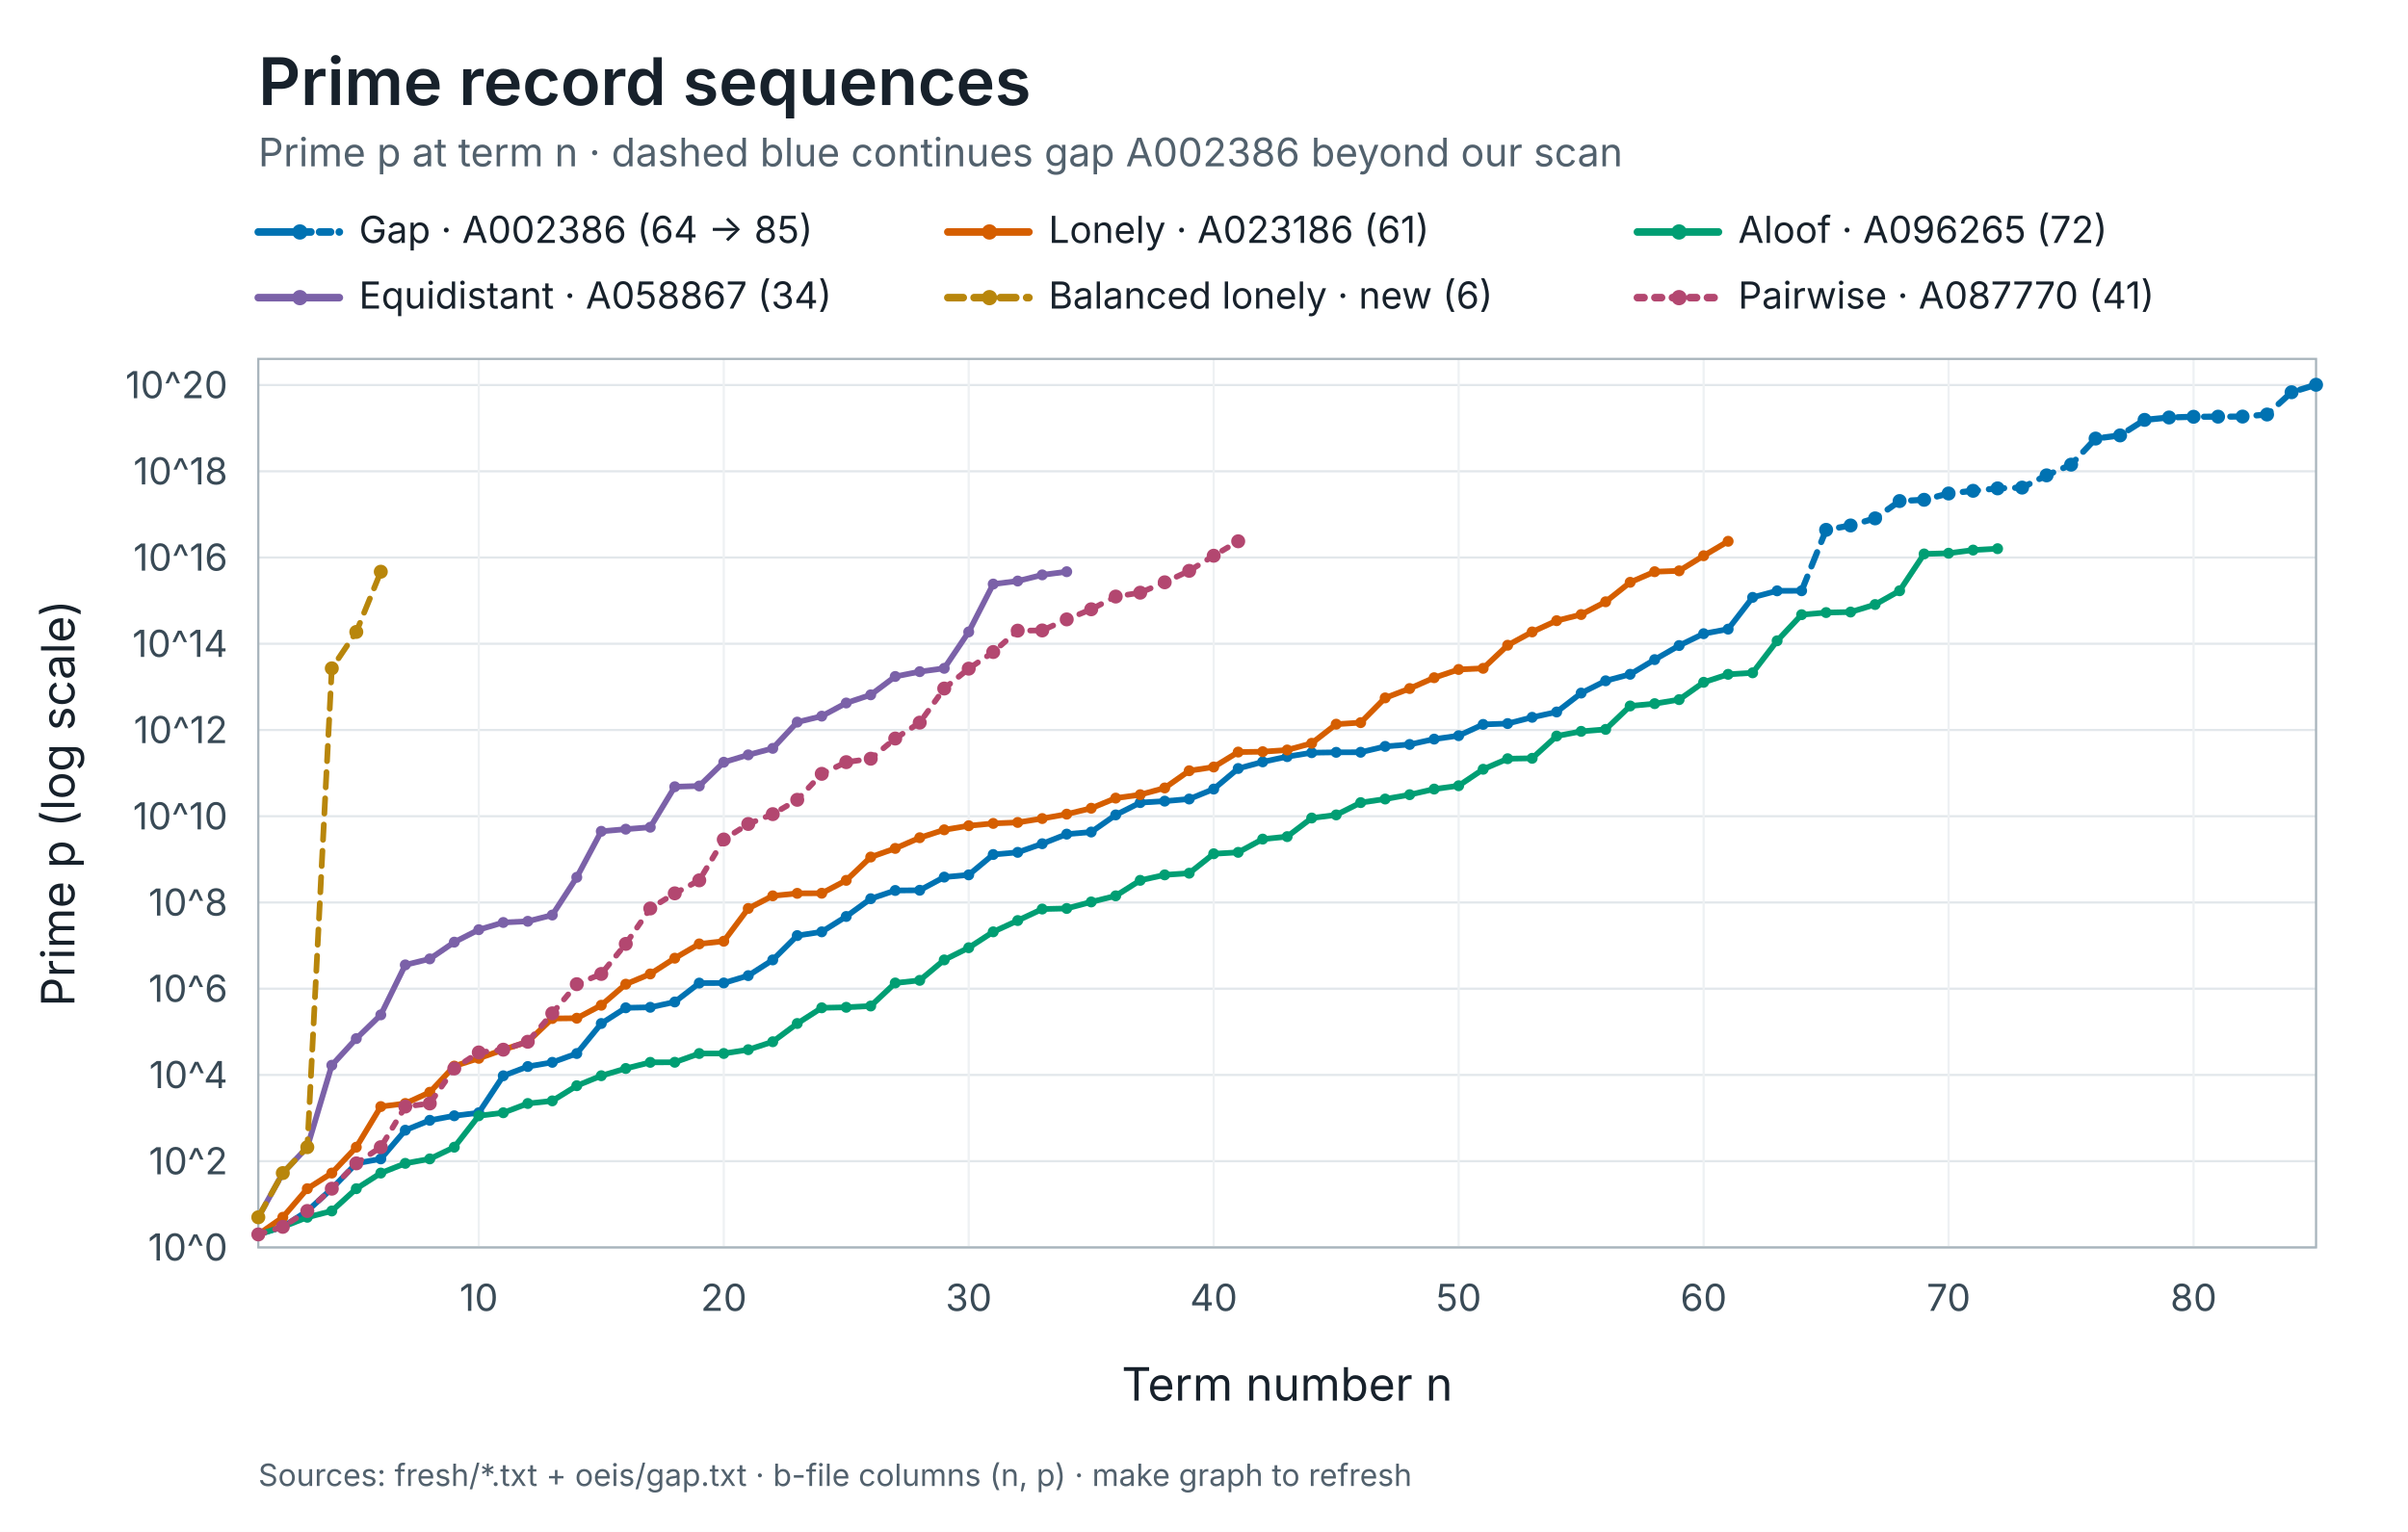
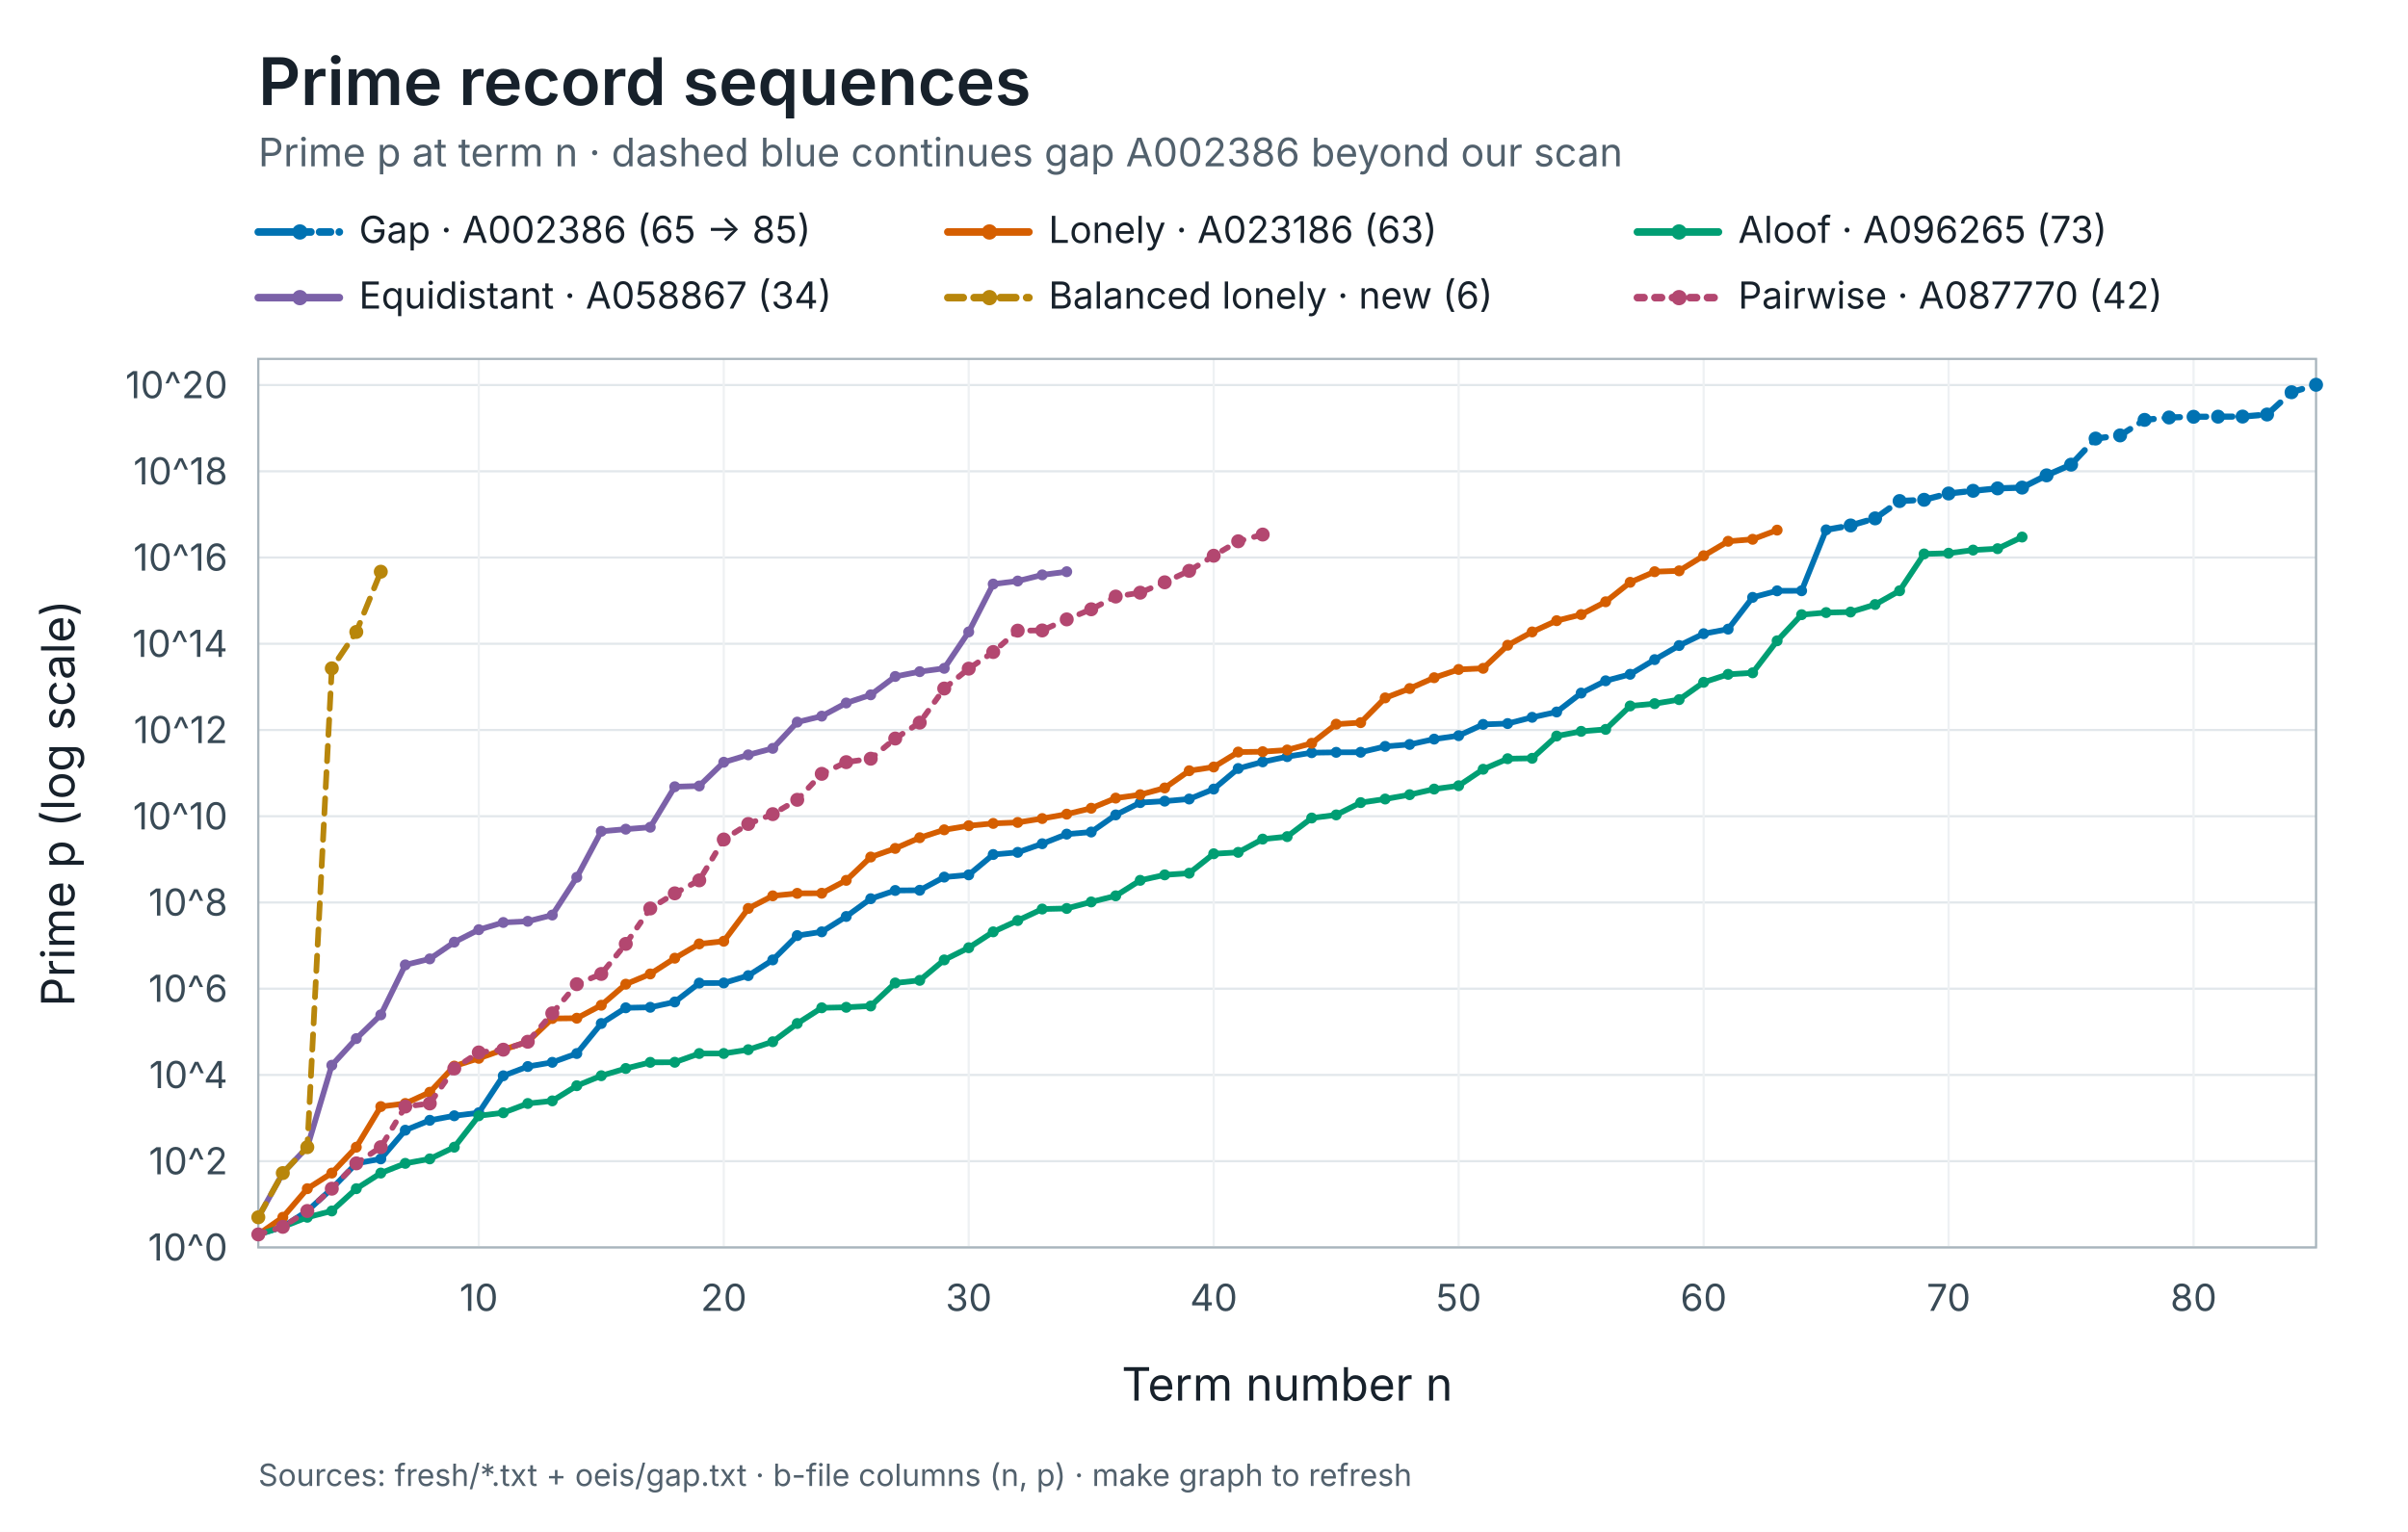
<svg xmlns="http://www.w3.org/2000/svg" width="1100" height="700" viewBox="0 0 1100 700" role="img" aria-labelledby="chart-title chart-desc" font-family="system-ui, -apple-system, sans-serif">
  <rect width="1100" height="700" fill="#FFFFFF" />
  <text x="118" y="48" fill="#17212B" font-size="30" font-weight="600">Prime record sequences</text>
  <text x="118" y="76" fill="#52616D" font-size="18">Prime p at term n · dashed blue continues gap A002386 beyond our scan</text>
  <line x1="118" x2="137" y1="106" y2="106" stroke="#0072B2" stroke-width="3.5" stroke-linecap="round" />
  <line x1="137" x2="155" y1="106" y2="106" stroke="#0072B2" stroke-width="3.5" stroke-dasharray="5 4" stroke-linecap="round" />
  <circle cx="137" cy="106" r="3.5" fill="#0072B2" />
-   <text x="164" y="111" fill="#17212B" font-size="17">Gap · A002386 (64 → 85)</text>
+   <text x="164" y="111" fill="#17212B" font-size="17">Gap · A002386 (65 → 85)</text>
  <line x1="433" x2="470" y1="106" y2="106" stroke="#D55E00" stroke-width="3.5" stroke-linecap="round" />
  <circle cx="452" cy="106" r="3.5" fill="#D55E00" />
-   <text x="479" y="111" fill="#17212B" font-size="17">Lonely · A023186 (61)</text>
+   <text x="479" y="111" fill="#17212B" font-size="17">Lonely · A023186 (63)</text>
  <line x1="748" x2="785" y1="106" y2="106" stroke="#009E73" stroke-width="3.5" stroke-linecap="round" />
  <circle cx="767" cy="106" r="3.5" fill="#009E73" />
-   <text x="794" y="111" fill="#17212B" font-size="17">Aloof · A096265 (72)</text>
+   <text x="794" y="111" fill="#17212B" font-size="17">Aloof · A096265 (73)</text>
  <line x1="118" x2="155" y1="136" y2="136" stroke="#7B61A8" stroke-width="3.5" stroke-linecap="round" />
  <circle cx="137" cy="136" r="3.5" fill="#7B61A8" />
  <text x="164" y="141" fill="#17212B" font-size="17">Equidistant · A058867 (34)</text>
  <line x1="433" x2="470" y1="136" y2="136" stroke="#B8860B" stroke-width="3.5" stroke-linecap="round" stroke-dasharray="7 5" />
  <circle cx="452" cy="136" r="3.5" fill="#B8860B" />
  <text x="479" y="141" fill="#17212B" font-size="17">Balanced lonely · new (6)</text>
  <line x1="748" x2="785" y1="136" y2="136" stroke="#B34770" stroke-width="3.5" stroke-linecap="round" stroke-dasharray="3 5" />
  <circle cx="767" cy="136" r="3.5" fill="#B34770" />
-   <text x="794" y="141" fill="#17212B" font-size="17">Pairwise · A087770 (41)</text>
+   <text x="794" y="141" fill="#17212B" font-size="17">Pairwise · A087770 (42)</text>
  <line x1="118" x2="1058" y1="570.00" y2="570.00" stroke="#E2E7EB" stroke-width="1" />
  <text x="104" y="576.0" text-anchor="end" fill="#394A56" font-size="17">10^0</text>
  <line x1="118" x2="1058" y1="530.59" y2="530.59" stroke="#E2E7EB" stroke-width="1" />
  <text x="104" y="536.594" text-anchor="end" fill="#394A56" font-size="17">10^2</text>
  <line x1="118" x2="1058" y1="491.19" y2="491.19" stroke="#E2E7EB" stroke-width="1" />
  <text x="104" y="497.188" text-anchor="end" fill="#394A56" font-size="17">10^4</text>
  <line x1="118" x2="1058" y1="451.78" y2="451.78" stroke="#E2E7EB" stroke-width="1" />
  <text x="104" y="457.783" text-anchor="end" fill="#394A56" font-size="17">10^6</text>
  <line x1="118" x2="1058" y1="412.38" y2="412.38" stroke="#E2E7EB" stroke-width="1" />
  <text x="104" y="418.377" text-anchor="end" fill="#394A56" font-size="17">10^8</text>
  <line x1="118" x2="1058" y1="372.97" y2="372.97" stroke="#E2E7EB" stroke-width="1" />
  <text x="104" y="378.971" text-anchor="end" fill="#394A56" font-size="17">10^10</text>
  <line x1="118" x2="1058" y1="333.57" y2="333.57" stroke="#E2E7EB" stroke-width="1" />
  <text x="104" y="339.565" text-anchor="end" fill="#394A56" font-size="17">10^12</text>
  <line x1="118" x2="1058" y1="294.16" y2="294.16" stroke="#E2E7EB" stroke-width="1" />
  <text x="104" y="300.159" text-anchor="end" fill="#394A56" font-size="17">10^14</text>
  <line x1="118" x2="1058" y1="254.75" y2="254.75" stroke="#E2E7EB" stroke-width="1" />
  <text x="104" y="260.753" text-anchor="end" fill="#394A56" font-size="17">10^16</text>
  <line x1="118" x2="1058" y1="215.35" y2="215.35" stroke="#E2E7EB" stroke-width="1" />
  <text x="104" y="221.348" text-anchor="end" fill="#394A56" font-size="17">10^18</text>
  <line x1="118" x2="1058" y1="175.94" y2="175.94" stroke="#E2E7EB" stroke-width="1" />
  <text x="104" y="181.942" text-anchor="end" fill="#394A56" font-size="17">10^20</text>
  <line x1="218.71" x2="218.71" y1="164" y2="570" stroke="#EEF1F3" stroke-width="1" />
  <text x="218.714" y="599" text-anchor="middle" fill="#394A56" font-size="17">10</text>
  <line x1="330.62" x2="330.62" y1="164" y2="570" stroke="#EEF1F3" stroke-width="1" />
  <text x="330.619" y="599" text-anchor="middle" fill="#394A56" font-size="17">20</text>
  <line x1="442.52" x2="442.52" y1="164" y2="570" stroke="#EEF1F3" stroke-width="1" />
  <text x="442.524" y="599" text-anchor="middle" fill="#394A56" font-size="17">30</text>
  <line x1="554.43" x2="554.43" y1="164" y2="570" stroke="#EEF1F3" stroke-width="1" />
  <text x="554.429" y="599" text-anchor="middle" fill="#394A56" font-size="17">40</text>
  <line x1="666.33" x2="666.33" y1="164" y2="570" stroke="#EEF1F3" stroke-width="1" />
  <text x="666.333" y="599" text-anchor="middle" fill="#394A56" font-size="17">50</text>
  <line x1="778.24" x2="778.24" y1="164" y2="570" stroke="#EEF1F3" stroke-width="1" />
  <text x="778.238" y="599" text-anchor="middle" fill="#394A56" font-size="17">60</text>
  <line x1="890.14" x2="890.14" y1="164" y2="570" stroke="#EEF1F3" stroke-width="1" />
  <text x="890.143" y="599" text-anchor="middle" fill="#394A56" font-size="17">70</text>
  <line x1="1002.05" x2="1002.05" y1="164" y2="570" stroke="#EEF1F3" stroke-width="1" />
  <text x="1002.048" y="599" text-anchor="middle" fill="#394A56" font-size="17">80</text>
  <rect x="118" y="164" width="940" height="406" fill="none" stroke="#A8B4BC" stroke-width="1" />
-   <path d="M118.00,564.07 L129.19,560.60 L140.38,553.35 L151.57,543.17 L162.76,531.59 L173.95,529.55 L185.14,516.44 L196.33,511.92 L207.52,509.85 L218.71,508.47 L229.90,491.58 L241.10,487.34 L252.29,485.43 L263.48,481.40 L274.67,467.68 L285.86,460.51 L297.05,460.28 L308.24,457.85 L319.43,449.22 L330.62,449.17 L341.81,445.81 L353.00,438.63 L364.19,427.51 L375.38,425.80 L386.57,418.78 L397.76,410.66 L408.95,406.90 L420.14,406.80 L431.33,400.79 L442.52,399.77 L453.71,390.47 L464.90,389.48 L476.10,385.54 L487.29,381.15 L498.48,380.19 L509.67,372.37 L520.86,366.75 L532.05,366.08 L543.24,365.11 L554.43,360.56 L565.62,351.16 L576.81,348.13 L588.00,345.74 L599.19,343.94 L610.38,343.77 L621.57,343.74 L632.76,341.06 L643.95,340.18 L655.14,337.73 L666.33,336.16 L677.52,331.02 L688.71,330.63 L699.90,327.77 L711.10,325.34 L722.29,316.70 L733.48,311.09 L744.67,308.11 L755.86,301.41 L767.05,294.98 L778.24,289.56 L789.43,287.48 L800.62,272.97 L811.81,269.98 L823.00,269.95" fill="none" stroke="#0072B2" stroke-width="2.6" stroke-linejoin="round" stroke-linecap="round" aria-label="Gap" />
+   <path d="M118.00,564.07 L129.19,560.60 L140.38,553.35 L151.57,543.17 L162.76,531.59 L173.95,529.55 L185.14,516.44 L196.33,511.92 L207.52,509.85 L218.71,508.47 L229.90,491.58 L241.10,487.34 L252.29,485.43 L263.48,481.40 L274.67,467.68 L285.86,460.51 L297.05,460.28 L308.24,457.85 L319.43,449.22 L330.62,449.17 L341.81,445.81 L353.00,438.63 L364.19,427.51 L375.38,425.80 L386.57,418.78 L397.76,410.66 L408.95,406.90 L420.14,406.80 L431.33,400.79 L442.52,399.77 L453.71,390.47 L464.90,389.48 L476.10,385.54 L487.29,381.15 L498.48,380.19 L509.67,372.37 L520.86,366.75 L532.05,366.08 L543.24,365.11 L554.43,360.56 L565.62,351.16 L576.81,348.13 L588.00,345.74 L599.19,343.94 L610.38,343.77 L621.57,343.74 L632.76,341.06 L643.95,340.18 L655.14,337.73 L666.33,336.16 L677.52,331.02 L688.71,330.63 L699.90,327.77 L711.10,325.34 L722.29,316.70 L733.48,311.09 L744.67,308.11 L755.86,301.41 L767.05,294.98 L778.24,289.56 L789.43,287.48 L800.62,272.97 L811.81,269.98 L823.00,269.95 L834.19,242.11" fill="none" stroke="#0072B2" stroke-width="2.6" stroke-linejoin="round" stroke-linecap="round" aria-label="Gap" />
  <circle cx="118.00" cy="564.07" r="2.5" fill="#0072B2" />
  <circle cx="129.19" cy="560.60" r="2.5" fill="#0072B2" />
  <circle cx="140.38" cy="553.35" r="2.5" fill="#0072B2" />
  <circle cx="151.57" cy="543.17" r="2.5" fill="#0072B2" />
  <circle cx="162.76" cy="531.59" r="2.5" fill="#0072B2" />
  <circle cx="173.95" cy="529.55" r="2.5" fill="#0072B2" />
  <circle cx="185.14" cy="516.44" r="2.5" fill="#0072B2" />
  <circle cx="196.33" cy="511.92" r="2.5" fill="#0072B2" />
  <circle cx="207.52" cy="509.85" r="2.5" fill="#0072B2" />
  <circle cx="218.71" cy="508.47" r="2.5" fill="#0072B2" />
  <circle cx="229.90" cy="491.58" r="2.5" fill="#0072B2" />
  <circle cx="241.10" cy="487.34" r="2.5" fill="#0072B2" />
  <circle cx="252.29" cy="485.43" r="2.5" fill="#0072B2" />
  <circle cx="263.48" cy="481.40" r="2.5" fill="#0072B2" />
  <circle cx="274.67" cy="467.68" r="2.5" fill="#0072B2" />
  <circle cx="285.86" cy="460.51" r="2.5" fill="#0072B2" />
  <circle cx="297.05" cy="460.28" r="2.5" fill="#0072B2" />
  <circle cx="308.24" cy="457.85" r="2.5" fill="#0072B2" />
  <circle cx="319.43" cy="449.22" r="2.5" fill="#0072B2" />
  <circle cx="330.62" cy="449.17" r="2.5" fill="#0072B2" />
  <circle cx="341.81" cy="445.81" r="2.5" fill="#0072B2" />
  <circle cx="353.00" cy="438.63" r="2.5" fill="#0072B2" />
  <circle cx="364.19" cy="427.51" r="2.5" fill="#0072B2" />
  <circle cx="375.38" cy="425.80" r="2.5" fill="#0072B2" />
  <circle cx="386.57" cy="418.78" r="2.5" fill="#0072B2" />
  <circle cx="397.76" cy="410.66" r="2.5" fill="#0072B2" />
  <circle cx="408.95" cy="406.90" r="2.5" fill="#0072B2" />
  <circle cx="420.14" cy="406.80" r="2.5" fill="#0072B2" />
  <circle cx="431.33" cy="400.79" r="2.5" fill="#0072B2" />
  <circle cx="442.52" cy="399.77" r="2.5" fill="#0072B2" />
  <circle cx="453.71" cy="390.47" r="2.5" fill="#0072B2" />
  <circle cx="464.90" cy="389.48" r="2.5" fill="#0072B2" />
  <circle cx="476.10" cy="385.54" r="2.5" fill="#0072B2" />
  <circle cx="487.29" cy="381.15" r="2.5" fill="#0072B2" />
  <circle cx="498.48" cy="380.19" r="2.5" fill="#0072B2" />
  <circle cx="509.67" cy="372.37" r="2.5" fill="#0072B2" />
  <circle cx="520.86" cy="366.75" r="2.5" fill="#0072B2" />
  <circle cx="532.05" cy="366.08" r="2.5" fill="#0072B2" />
  <circle cx="543.24" cy="365.11" r="2.5" fill="#0072B2" />
  <circle cx="554.43" cy="360.56" r="2.5" fill="#0072B2" />
  <circle cx="565.62" cy="351.16" r="2.5" fill="#0072B2" />
  <circle cx="576.81" cy="348.13" r="2.5" fill="#0072B2" />
  <circle cx="588.00" cy="345.74" r="2.5" fill="#0072B2" />
  <circle cx="599.19" cy="343.94" r="2.5" fill="#0072B2" />
  <circle cx="610.38" cy="343.77" r="2.5" fill="#0072B2" />
  <circle cx="621.57" cy="343.74" r="2.5" fill="#0072B2" />
  <circle cx="632.76" cy="341.06" r="2.5" fill="#0072B2" />
  <circle cx="643.95" cy="340.18" r="2.5" fill="#0072B2" />
  <circle cx="655.14" cy="337.73" r="2.5" fill="#0072B2" />
  <circle cx="666.33" cy="336.16" r="2.5" fill="#0072B2" />
  <circle cx="677.52" cy="331.02" r="2.5" fill="#0072B2" />
  <circle cx="688.71" cy="330.63" r="2.5" fill="#0072B2" />
  <circle cx="699.90" cy="327.77" r="2.5" fill="#0072B2" />
  <circle cx="711.10" cy="325.34" r="2.5" fill="#0072B2" />
  <circle cx="722.29" cy="316.70" r="2.5" fill="#0072B2" />
  <circle cx="733.48" cy="311.09" r="2.5" fill="#0072B2" />
  <circle cx="744.67" cy="308.11" r="2.5" fill="#0072B2" />
  <circle cx="755.86" cy="301.41" r="2.5" fill="#0072B2" />
  <circle cx="767.05" cy="294.98" r="2.5" fill="#0072B2" />
  <circle cx="778.24" cy="289.56" r="2.5" fill="#0072B2" />
  <circle cx="789.43" cy="287.48" r="2.5" fill="#0072B2" />
  <circle cx="800.62" cy="272.97" r="2.5" fill="#0072B2" />
  <circle cx="811.81" cy="269.98" r="2.5" fill="#0072B2" />
  <circle cx="823.00" cy="269.95" r="2.5" fill="#0072B2" />
-   <path d="M118.00,564.07 L129.19,556.23 L140.38,543.17 L151.57,536.03 L162.76,524.20 L173.95,505.64 L185.14,504.23 L196.33,499.10 L207.52,487.15 L218.71,483.60 L229.90,479.65 L241.10,476.02 L252.29,465.40 L263.48,465.27 L274.67,459.34 L285.86,449.72 L297.05,445.04 L308.24,437.84 L319.43,431.31 L330.62,430.09 L341.81,415.12 L353.00,409.35 L364.19,408.21 L375.38,408.16 L386.57,402.27 L397.76,391.62 L408.95,387.68 L420.14,382.79 L431.33,379.18 L442.52,377.31 L453.71,376.26 L464.90,375.81 L476.10,374.03 L487.29,372.02 L498.48,369.32 L509.67,364.69 L520.86,363.13 L532.05,360.05 L543.24,352.19 L554.43,350.48 L565.62,343.65 L576.81,343.49 L588.00,342.70 L599.19,339.64 L610.38,330.92 L621.57,330.20 L632.76,318.90 L643.95,314.62 L655.14,309.68 L666.33,305.91 L677.52,305.39 L688.71,294.84 L699.90,288.76 L711.10,283.62 L722.29,280.81 L733.48,274.98 L744.67,266.08 L755.86,261.24 L767.05,260.84 L778.24,253.94 L789.43,247.34" fill="none" stroke="#D55E00" stroke-width="2.6" stroke-linejoin="round" stroke-linecap="round" aria-label="Lonely" />
+   <circle cx="834.19" cy="242.11" r="2.5" fill="#0072B2" />
+   <path d="M118.00,564.07 L129.19,556.23 L140.38,543.17 L151.57,536.03 L162.76,524.20 L173.95,505.64 L185.14,504.23 L196.33,499.10 L207.52,487.15 L218.71,483.60 L229.90,479.65 L241.10,476.02 L252.29,465.40 L263.48,465.27 L274.67,459.34 L285.86,449.72 L297.05,445.04 L308.24,437.84 L319.43,431.31 L330.62,430.09 L341.81,415.12 L353.00,409.35 L364.19,408.21 L375.38,408.16 L386.57,402.27 L397.76,391.62 L408.95,387.68 L420.14,382.79 L431.33,379.18 L442.52,377.31 L453.71,376.26 L464.90,375.81 L476.10,374.03 L487.29,372.02 L498.48,369.32 L509.67,364.69 L520.86,363.13 L532.05,360.05 L543.24,352.19 L554.43,350.48 L565.62,343.65 L576.81,343.49 L588.00,342.70 L599.19,339.64 L610.38,330.92 L621.57,330.20 L632.76,318.90 L643.95,314.62 L655.14,309.68 L666.33,305.91 L677.52,305.39 L688.71,294.84 L699.90,288.76 L711.10,283.62 L722.29,280.81 L733.48,274.98 L744.67,266.08 L755.86,261.24 L767.05,260.84 L778.24,253.94 L789.43,247.34 L800.62,246.43 L811.81,242.23" fill="none" stroke="#D55E00" stroke-width="2.6" stroke-linejoin="round" stroke-linecap="round" aria-label="Lonely" />
  <circle cx="118.00" cy="564.07" r="2.5" fill="#D55E00" />
  <circle cx="129.19" cy="556.23" r="2.5" fill="#D55E00" />
  <circle cx="140.38" cy="543.17" r="2.5" fill="#D55E00" />
  <circle cx="151.57" cy="536.03" r="2.5" fill="#D55E00" />
  <circle cx="162.76" cy="524.20" r="2.5" fill="#D55E00" />
  <circle cx="173.95" cy="505.64" r="2.5" fill="#D55E00" />
  <circle cx="185.14" cy="504.23" r="2.5" fill="#D55E00" />
  <circle cx="196.33" cy="499.10" r="2.5" fill="#D55E00" />
  <circle cx="207.52" cy="487.15" r="2.5" fill="#D55E00" />
  <circle cx="218.71" cy="483.60" r="2.5" fill="#D55E00" />
  <circle cx="229.90" cy="479.65" r="2.5" fill="#D55E00" />
  <circle cx="241.10" cy="476.02" r="2.5" fill="#D55E00" />
  <circle cx="252.29" cy="465.40" r="2.5" fill="#D55E00" />
  <circle cx="263.48" cy="465.27" r="2.5" fill="#D55E00" />
  <circle cx="274.67" cy="459.34" r="2.5" fill="#D55E00" />
  <circle cx="285.86" cy="449.72" r="2.5" fill="#D55E00" />
  <circle cx="297.05" cy="445.04" r="2.5" fill="#D55E00" />
  <circle cx="308.24" cy="437.84" r="2.5" fill="#D55E00" />
  <circle cx="319.43" cy="431.31" r="2.5" fill="#D55E00" />
  <circle cx="330.62" cy="430.09" r="2.5" fill="#D55E00" />
  <circle cx="341.81" cy="415.12" r="2.5" fill="#D55E00" />
  <circle cx="353.00" cy="409.35" r="2.5" fill="#D55E00" />
  <circle cx="364.19" cy="408.21" r="2.5" fill="#D55E00" />
  <circle cx="375.38" cy="408.16" r="2.5" fill="#D55E00" />
  <circle cx="386.57" cy="402.27" r="2.5" fill="#D55E00" />
  <circle cx="397.76" cy="391.62" r="2.5" fill="#D55E00" />
  <circle cx="408.95" cy="387.68" r="2.5" fill="#D55E00" />
  <circle cx="420.14" cy="382.79" r="2.5" fill="#D55E00" />
  <circle cx="431.33" cy="379.18" r="2.5" fill="#D55E00" />
  <circle cx="442.52" cy="377.31" r="2.5" fill="#D55E00" />
  <circle cx="453.71" cy="376.26" r="2.5" fill="#D55E00" />
  <circle cx="464.90" cy="375.81" r="2.5" fill="#D55E00" />
  <circle cx="476.10" cy="374.03" r="2.5" fill="#D55E00" />
  <circle cx="487.29" cy="372.02" r="2.5" fill="#D55E00" />
  <circle cx="498.48" cy="369.32" r="2.5" fill="#D55E00" />
  <circle cx="509.67" cy="364.69" r="2.5" fill="#D55E00" />
  <circle cx="520.86" cy="363.13" r="2.5" fill="#D55E00" />
  <circle cx="532.05" cy="360.05" r="2.5" fill="#D55E00" />
  <circle cx="543.24" cy="352.19" r="2.5" fill="#D55E00" />
  <circle cx="554.43" cy="350.48" r="2.5" fill="#D55E00" />
  <circle cx="565.62" cy="343.65" r="2.5" fill="#D55E00" />
  <circle cx="576.81" cy="343.49" r="2.5" fill="#D55E00" />
  <circle cx="588.00" cy="342.70" r="2.5" fill="#D55E00" />
  <circle cx="599.19" cy="339.64" r="2.5" fill="#D55E00" />
  <circle cx="610.38" cy="330.92" r="2.5" fill="#D55E00" />
  <circle cx="621.57" cy="330.20" r="2.5" fill="#D55E00" />
  <circle cx="632.76" cy="318.90" r="2.5" fill="#D55E00" />
  <circle cx="643.95" cy="314.62" r="2.5" fill="#D55E00" />
  <circle cx="655.14" cy="309.68" r="2.5" fill="#D55E00" />
  <circle cx="666.33" cy="305.91" r="2.5" fill="#D55E00" />
  <circle cx="677.52" cy="305.39" r="2.5" fill="#D55E00" />
  <circle cx="688.71" cy="294.84" r="2.5" fill="#D55E00" />
  <circle cx="699.90" cy="288.76" r="2.5" fill="#D55E00" />
  <circle cx="711.10" cy="283.62" r="2.5" fill="#D55E00" />
  <circle cx="722.29" cy="280.81" r="2.5" fill="#D55E00" />
  <circle cx="733.48" cy="274.98" r="2.5" fill="#D55E00" />
  <circle cx="744.67" cy="266.08" r="2.5" fill="#D55E00" />
  <circle cx="755.86" cy="261.24" r="2.5" fill="#D55E00" />
  <circle cx="767.05" cy="260.84" r="2.5" fill="#D55E00" />
  <circle cx="778.24" cy="253.94" r="2.5" fill="#D55E00" />
  <circle cx="789.43" cy="247.34" r="2.5" fill="#D55E00" />
-   <path d="M118.00,564.07 L129.19,560.60 L140.38,556.23 L151.57,553.35 L162.76,543.17 L173.95,536.03 L185.14,531.59 L196.33,529.55 L207.52,524.20 L218.71,509.85 L229.90,508.47 L241.10,504.23 L252.29,503.04 L263.48,496.11 L274.67,491.55 L285.86,488.24 L297.05,485.43 L308.24,485.40 L319.43,481.40 L330.62,481.38 L341.81,479.65 L353.00,476.02 L364.19,467.68 L375.38,460.51 L386.57,460.28 L397.76,459.69 L408.95,449.17 L420.14,447.97 L431.33,438.63 L442.52,433.06 L453.71,425.80 L464.90,420.64 L476.10,415.38 L487.29,415.12 L498.48,412.14 L509.67,409.35 L520.86,402.27 L532.05,399.77 L543.24,399.01 L554.43,390.13 L565.62,389.48 L576.81,383.42 L588.00,382.29 L599.19,373.79 L610.38,372.37 L621.57,366.75 L632.76,365.11 L643.95,363.13 L655.14,360.56 L666.33,359.04 L677.52,351.51 L688.71,346.69 L699.90,346.50 L711.10,336.33 L722.29,334.19 L733.48,333.29 L744.67,322.59 L755.86,321.53 L767.05,319.69 L778.24,311.77 L789.43,308.13 L800.62,307.44 L811.81,292.81 L823.00,280.88 L834.19,279.91 L845.38,279.67 L856.57,276.24 L867.76,269.95 L878.95,253.12 L890.14,252.80 L901.33,251.35 L912.52,250.72" fill="none" stroke="#009E73" stroke-width="2.6" stroke-linejoin="round" stroke-linecap="round" aria-label="Aloof" />
+   <circle cx="800.62" cy="246.43" r="2.5" fill="#D55E00" />
+   <circle cx="811.81" cy="242.23" r="2.5" fill="#D55E00" />
+   <path d="M118.00,564.07 L129.19,560.60 L140.38,556.23 L151.57,553.35 L162.76,543.17 L173.95,536.03 L185.14,531.59 L196.33,529.55 L207.52,524.20 L218.71,509.85 L229.90,508.47 L241.10,504.23 L252.29,503.04 L263.48,496.11 L274.67,491.55 L285.86,488.24 L297.05,485.43 L308.24,485.40 L319.43,481.40 L330.62,481.38 L341.81,479.65 L353.00,476.02 L364.19,467.68 L375.38,460.51 L386.57,460.28 L397.76,459.69 L408.95,449.17 L420.14,447.97 L431.33,438.63 L442.52,433.06 L453.71,425.80 L464.90,420.64 L476.10,415.38 L487.29,415.12 L498.48,412.14 L509.67,409.35 L520.86,402.27 L532.05,399.77 L543.24,399.01 L554.43,390.13 L565.62,389.48 L576.81,383.42 L588.00,382.29 L599.19,373.79 L610.38,372.37 L621.57,366.75 L632.76,365.11 L643.95,363.13 L655.14,360.56 L666.33,359.04 L677.52,351.51 L688.71,346.69 L699.90,346.50 L711.10,336.33 L722.29,334.19 L733.48,333.29 L744.67,322.59 L755.86,321.53 L767.05,319.69 L778.24,311.77 L789.43,308.13 L800.62,307.44 L811.81,292.81 L823.00,280.88 L834.19,279.91 L845.38,279.67 L856.57,276.24 L867.76,269.95 L878.95,253.12 L890.14,252.80 L901.33,251.35 L912.52,250.72 L923.71,245.40" fill="none" stroke="#009E73" stroke-width="2.6" stroke-linejoin="round" stroke-linecap="round" aria-label="Aloof" />
  <circle cx="118.00" cy="564.07" r="2.5" fill="#009E73" />
  <circle cx="129.19" cy="560.60" r="2.5" fill="#009E73" />
  <circle cx="140.38" cy="556.23" r="2.5" fill="#009E73" />
  <circle cx="151.57" cy="553.35" r="2.5" fill="#009E73" />
  <circle cx="162.76" cy="543.17" r="2.5" fill="#009E73" />
  <circle cx="173.95" cy="536.03" r="2.5" fill="#009E73" />
  <circle cx="185.14" cy="531.59" r="2.5" fill="#009E73" />
  <circle cx="196.33" cy="529.55" r="2.5" fill="#009E73" />
  <circle cx="207.52" cy="524.20" r="2.5" fill="#009E73" />
  <circle cx="218.71" cy="509.85" r="2.5" fill="#009E73" />
  <circle cx="229.90" cy="508.47" r="2.5" fill="#009E73" />
  <circle cx="241.10" cy="504.23" r="2.5" fill="#009E73" />
  <circle cx="252.29" cy="503.04" r="2.5" fill="#009E73" />
  <circle cx="263.48" cy="496.11" r="2.5" fill="#009E73" />
  <circle cx="274.67" cy="491.55" r="2.5" fill="#009E73" />
  <circle cx="285.86" cy="488.24" r="2.5" fill="#009E73" />
  <circle cx="297.05" cy="485.43" r="2.5" fill="#009E73" />
  <circle cx="308.24" cy="485.40" r="2.5" fill="#009E73" />
  <circle cx="319.43" cy="481.40" r="2.5" fill="#009E73" />
  <circle cx="330.62" cy="481.38" r="2.5" fill="#009E73" />
  <circle cx="341.81" cy="479.65" r="2.5" fill="#009E73" />
  <circle cx="353.00" cy="476.02" r="2.5" fill="#009E73" />
  <circle cx="364.19" cy="467.68" r="2.5" fill="#009E73" />
  <circle cx="375.38" cy="460.51" r="2.5" fill="#009E73" />
  <circle cx="386.57" cy="460.28" r="2.5" fill="#009E73" />
  <circle cx="397.76" cy="459.69" r="2.5" fill="#009E73" />
  <circle cx="408.95" cy="449.17" r="2.5" fill="#009E73" />
  <circle cx="420.14" cy="447.97" r="2.5" fill="#009E73" />
  <circle cx="431.33" cy="438.63" r="2.5" fill="#009E73" />
  <circle cx="442.52" cy="433.06" r="2.5" fill="#009E73" />
  <circle cx="453.71" cy="425.80" r="2.5" fill="#009E73" />
  <circle cx="464.90" cy="420.64" r="2.5" fill="#009E73" />
  <circle cx="476.10" cy="415.38" r="2.5" fill="#009E73" />
  <circle cx="487.29" cy="415.12" r="2.5" fill="#009E73" />
  <circle cx="498.48" cy="412.14" r="2.5" fill="#009E73" />
  <circle cx="509.67" cy="409.35" r="2.5" fill="#009E73" />
  <circle cx="520.86" cy="402.27" r="2.5" fill="#009E73" />
  <circle cx="532.05" cy="399.77" r="2.5" fill="#009E73" />
  <circle cx="543.24" cy="399.01" r="2.5" fill="#009E73" />
  <circle cx="554.43" cy="390.13" r="2.5" fill="#009E73" />
  <circle cx="565.62" cy="389.48" r="2.5" fill="#009E73" />
  <circle cx="576.81" cy="383.42" r="2.5" fill="#009E73" />
  <circle cx="588.00" cy="382.29" r="2.5" fill="#009E73" />
  <circle cx="599.19" cy="373.79" r="2.5" fill="#009E73" />
  <circle cx="610.38" cy="372.37" r="2.5" fill="#009E73" />
  <circle cx="621.57" cy="366.75" r="2.5" fill="#009E73" />
  <circle cx="632.76" cy="365.11" r="2.5" fill="#009E73" />
  <circle cx="643.95" cy="363.13" r="2.5" fill="#009E73" />
  <circle cx="655.14" cy="360.56" r="2.5" fill="#009E73" />
  <circle cx="666.33" cy="359.04" r="2.5" fill="#009E73" />
  <circle cx="677.52" cy="351.51" r="2.5" fill="#009E73" />
  <circle cx="688.71" cy="346.69" r="2.5" fill="#009E73" />
  <circle cx="699.90" cy="346.50" r="2.5" fill="#009E73" />
  <circle cx="711.10" cy="336.33" r="2.5" fill="#009E73" />
  <circle cx="722.29" cy="334.19" r="2.5" fill="#009E73" />
  <circle cx="733.48" cy="333.29" r="2.5" fill="#009E73" />
  <circle cx="744.67" cy="322.59" r="2.5" fill="#009E73" />
  <circle cx="755.86" cy="321.53" r="2.5" fill="#009E73" />
  <circle cx="767.05" cy="319.69" r="2.5" fill="#009E73" />
  <circle cx="778.24" cy="311.77" r="2.5" fill="#009E73" />
  <circle cx="789.43" cy="308.13" r="2.5" fill="#009E73" />
  <circle cx="800.62" cy="307.44" r="2.5" fill="#009E73" />
  <circle cx="811.81" cy="292.81" r="2.5" fill="#009E73" />
  <circle cx="823.00" cy="280.88" r="2.5" fill="#009E73" />
  <circle cx="834.19" cy="279.91" r="2.5" fill="#009E73" />
  <circle cx="845.38" cy="279.67" r="2.5" fill="#009E73" />
  <circle cx="856.57" cy="276.24" r="2.5" fill="#009E73" />
  <circle cx="867.76" cy="269.95" r="2.5" fill="#009E73" />
  <circle cx="878.95" cy="253.12" r="2.5" fill="#009E73" />
  <circle cx="890.14" cy="252.80" r="2.5" fill="#009E73" />
  <circle cx="901.33" cy="251.35" r="2.5" fill="#009E73" />
  <circle cx="912.52" cy="250.72" r="2.5" fill="#009E73" />
+   <circle cx="923.71" cy="245.40" r="2.5" fill="#009E73" />
  <path d="M118.00,556.23 L129.19,536.03 L140.38,524.20 L151.57,486.76 L162.76,474.58 L173.95,463.74 L185.14,440.90 L196.33,438.16 L207.52,430.51 L218.71,424.82 L229.90,421.52 L241.10,420.98 L252.29,418.13 L263.48,400.88 L274.67,379.86 L285.86,378.89 L297.05,378.00 L308.24,359.50 L319.43,359.15 L330.62,348.30 L341.81,344.93 L353.00,341.96 L364.19,329.97 L375.38,327.24 L386.57,321.23 L397.76,317.50 L408.95,309.11 L420.14,306.91 L431.33,305.39 L442.52,288.76 L453.71,266.88 L464.90,265.50 L476.10,262.69 L487.29,261.24" fill="none" stroke="#7B61A8" stroke-width="2.6" stroke-linejoin="round" stroke-linecap="round" aria-label="Equidistant" />
  <circle cx="118.00" cy="556.23" r="2.5" fill="#7B61A8" />
  <circle cx="129.19" cy="536.03" r="2.5" fill="#7B61A8" />
  <circle cx="140.38" cy="524.20" r="2.5" fill="#7B61A8" />
  <circle cx="151.57" cy="486.76" r="2.5" fill="#7B61A8" />
  <circle cx="162.76" cy="474.58" r="2.5" fill="#7B61A8" />
  <circle cx="173.95" cy="463.74" r="2.5" fill="#7B61A8" />
  <circle cx="185.14" cy="440.90" r="2.5" fill="#7B61A8" />
  <circle cx="196.33" cy="438.16" r="2.5" fill="#7B61A8" />
  <circle cx="207.52" cy="430.51" r="2.5" fill="#7B61A8" />
  <circle cx="218.71" cy="424.82" r="2.5" fill="#7B61A8" />
  <circle cx="229.90" cy="421.52" r="2.5" fill="#7B61A8" />
  <circle cx="241.10" cy="420.98" r="2.5" fill="#7B61A8" />
  <circle cx="252.29" cy="418.13" r="2.5" fill="#7B61A8" />
  <circle cx="263.48" cy="400.88" r="2.5" fill="#7B61A8" />
  <circle cx="274.67" cy="379.86" r="2.5" fill="#7B61A8" />
  <circle cx="285.86" cy="378.89" r="2.5" fill="#7B61A8" />
  <circle cx="297.05" cy="378.00" r="2.5" fill="#7B61A8" />
  <circle cx="308.24" cy="359.50" r="2.5" fill="#7B61A8" />
  <circle cx="319.43" cy="359.15" r="2.5" fill="#7B61A8" />
  <circle cx="330.62" cy="348.30" r="2.5" fill="#7B61A8" />
  <circle cx="341.81" cy="344.93" r="2.5" fill="#7B61A8" />
  <circle cx="353.00" cy="341.96" r="2.5" fill="#7B61A8" />
  <circle cx="364.19" cy="329.97" r="2.5" fill="#7B61A8" />
  <circle cx="375.38" cy="327.24" r="2.5" fill="#7B61A8" />
  <circle cx="386.57" cy="321.23" r="2.5" fill="#7B61A8" />
  <circle cx="397.76" cy="317.50" r="2.5" fill="#7B61A8" />
  <circle cx="408.95" cy="309.11" r="2.5" fill="#7B61A8" />
  <circle cx="420.14" cy="306.91" r="2.5" fill="#7B61A8" />
  <circle cx="431.33" cy="305.39" r="2.5" fill="#7B61A8" />
  <circle cx="442.52" cy="288.76" r="2.5" fill="#7B61A8" />
  <circle cx="453.71" cy="266.88" r="2.5" fill="#7B61A8" />
  <circle cx="464.90" cy="265.50" r="2.5" fill="#7B61A8" />
  <circle cx="476.10" cy="262.69" r="2.5" fill="#7B61A8" />
  <circle cx="487.29" cy="261.24" r="2.5" fill="#7B61A8" />
  <path d="M118.00,556.23 L129.19,536.03 L140.38,524.20 L151.57,305.39 L162.76,288.76 L173.95,261.24" fill="none" stroke="#B8860B" stroke-width="2.6" stroke-linejoin="round" stroke-linecap="round" aria-label="Balanced lonely" stroke-dasharray="7 5" />
  <circle cx="118.00" cy="556.23" r="3.2" fill="#B8860B" />
  <circle cx="129.19" cy="536.03" r="3.2" fill="#B8860B" />
  <circle cx="140.38" cy="524.20" r="3.2" fill="#B8860B" />
  <circle cx="151.57" cy="305.39" r="3.2" fill="#B8860B" />
  <circle cx="162.76" cy="288.76" r="3.2" fill="#B8860B" />
  <circle cx="173.95" cy="261.24" r="3.2" fill="#B8860B" />
-   <path d="M118.00,564.07 L129.19,560.60 L140.38,553.35 L151.57,543.17 L162.76,531.59 L173.95,524.20 L185.14,505.64 L196.33,504.23 L207.52,488.24 L218.71,480.91 L229.90,479.65 L241.10,476.02 L252.29,463.04 L263.48,449.72 L274.67,445.04 L285.86,431.31 L297.05,415.12 L308.24,408.21 L319.43,402.27 L330.62,383.60 L341.81,376.51 L353.00,372.02 L364.19,365.47 L375.38,353.60 L386.57,348.26 L397.76,346.69 L408.95,337.47 L420.14,330.20 L431.33,314.62 L442.52,305.54 L453.71,297.94 L464.90,288.17 L476.10,288.08 L487.29,283.03 L498.48,278.41 L509.67,272.59 L520.86,270.83 L532.05,266.08 L543.24,260.84 L554.43,253.94 L565.62,247.34" fill="none" stroke="#B34770" stroke-width="2.6" stroke-linejoin="round" stroke-linecap="round" aria-label="Pairwise" stroke-dasharray="3 5" />
+   <path d="M118.00,564.07 L129.19,560.60 L140.38,553.35 L151.57,543.17 L162.76,531.59 L173.95,524.20 L185.14,505.64 L196.33,504.23 L207.52,488.24 L218.71,480.91 L229.90,479.65 L241.10,476.02 L252.29,463.04 L263.48,449.72 L274.67,445.04 L285.86,431.31 L297.05,415.12 L308.24,408.21 L319.43,402.27 L330.62,383.60 L341.81,376.51 L353.00,372.02 L364.19,365.47 L375.38,353.60 L386.57,348.26 L397.76,346.69 L408.95,337.47 L420.14,330.20 L431.33,314.62 L442.52,305.54 L453.71,297.94 L464.90,288.17 L476.10,288.08 L487.29,283.03 L498.48,278.41 L509.67,272.59 L520.86,270.83 L532.05,266.08 L543.24,260.84 L554.43,253.94 L565.62,247.34 L576.81,244.26" fill="none" stroke="#B34770" stroke-width="2.6" stroke-linejoin="round" stroke-linecap="round" aria-label="Pairwise" stroke-dasharray="3 5" />
  <circle cx="118.00" cy="564.07" r="3.2" fill="#B34770" />
  <circle cx="129.19" cy="560.60" r="3.2" fill="#B34770" />
  <circle cx="140.38" cy="553.35" r="3.2" fill="#B34770" />
  <circle cx="151.57" cy="543.17" r="3.2" fill="#B34770" />
  <circle cx="162.76" cy="531.59" r="3.2" fill="#B34770" />
  <circle cx="173.95" cy="524.20" r="3.2" fill="#B34770" />
  <circle cx="185.14" cy="505.64" r="3.2" fill="#B34770" />
  <circle cx="196.33" cy="504.23" r="3.2" fill="#B34770" />
  <circle cx="207.52" cy="488.24" r="3.2" fill="#B34770" />
  <circle cx="218.71" cy="480.91" r="3.2" fill="#B34770" />
  <circle cx="229.90" cy="479.65" r="3.2" fill="#B34770" />
  <circle cx="241.10" cy="476.02" r="3.2" fill="#B34770" />
  <circle cx="252.29" cy="463.04" r="3.2" fill="#B34770" />
  <circle cx="263.48" cy="449.72" r="3.2" fill="#B34770" />
  <circle cx="274.67" cy="445.04" r="3.2" fill="#B34770" />
  <circle cx="285.86" cy="431.31" r="3.2" fill="#B34770" />
  <circle cx="297.05" cy="415.12" r="3.2" fill="#B34770" />
  <circle cx="308.24" cy="408.21" r="3.2" fill="#B34770" />
  <circle cx="319.43" cy="402.27" r="3.2" fill="#B34770" />
  <circle cx="330.62" cy="383.60" r="3.2" fill="#B34770" />
  <circle cx="341.81" cy="376.51" r="3.2" fill="#B34770" />
  <circle cx="353.00" cy="372.02" r="3.2" fill="#B34770" />
  <circle cx="364.19" cy="365.47" r="3.2" fill="#B34770" />
  <circle cx="375.38" cy="353.60" r="3.2" fill="#B34770" />
  <circle cx="386.57" cy="348.26" r="3.2" fill="#B34770" />
  <circle cx="397.76" cy="346.69" r="3.2" fill="#B34770" />
  <circle cx="408.95" cy="337.47" r="3.2" fill="#B34770" />
  <circle cx="420.14" cy="330.20" r="3.2" fill="#B34770" />
  <circle cx="431.33" cy="314.62" r="3.2" fill="#B34770" />
  <circle cx="442.52" cy="305.54" r="3.2" fill="#B34770" />
  <circle cx="453.71" cy="297.94" r="3.2" fill="#B34770" />
  <circle cx="464.90" cy="288.17" r="3.2" fill="#B34770" />
  <circle cx="476.10" cy="288.08" r="3.2" fill="#B34770" />
  <circle cx="487.29" cy="283.03" r="3.2" fill="#B34770" />
  <circle cx="498.48" cy="278.41" r="3.2" fill="#B34770" />
  <circle cx="509.67" cy="272.59" r="3.2" fill="#B34770" />
  <circle cx="520.86" cy="270.83" r="3.2" fill="#B34770" />
  <circle cx="532.05" cy="266.08" r="3.2" fill="#B34770" />
  <circle cx="543.24" cy="260.84" r="3.2" fill="#B34770" />
  <circle cx="554.43" cy="253.94" r="3.2" fill="#B34770" />
  <circle cx="565.62" cy="247.34" r="3.2" fill="#B34770" />
-   <path d="M823.00,269.95 L834.19,242.11 L845.38,240.11 L856.57,236.87 L867.76,228.95 L878.95,228.38 L890.14,225.50 L901.33,224.27 L912.52,223.16 L923.71,222.81 L934.90,217.21 L946.10,212.32 L957.29,200.40 L968.48,198.96 L979.67,191.86 L990.86,190.77 L1002.05,190.44 L1013.24,190.39 L1024.43,190.35 L1035.62,189.41 L1046.81,179.23 L1058.00,175.82" fill="none" stroke="#0072B2" stroke-width="2.8" stroke-dasharray="7 5" stroke-linejoin="round" stroke-linecap="round" aria-label="Published gap continuation" />
-   <circle cx="834.19" cy="242.11" r="3.2" fill="#0072B2" />
+   <circle cx="576.81" cy="244.26" r="3.2" fill="#B34770" />
+   <path d="M834.19,242.11 L845.38,240.11 L856.57,236.87 L867.76,228.95 L878.95,228.38 L890.14,225.50 L901.33,224.27 L912.52,223.16 L923.71,222.81 L934.90,217.21 L946.10,212.32 L957.29,200.40 L968.48,198.96 L979.67,191.86 L990.86,190.77 L1002.05,190.44 L1013.24,190.39 L1024.43,190.35 L1035.62,189.41 L1046.81,179.23 L1058.00,175.82" fill="none" stroke="#0072B2" stroke-width="2.8" stroke-dasharray="7 5" stroke-linejoin="round" stroke-linecap="round" aria-label="Published gap continuation" />
  <circle cx="845.38" cy="240.11" r="3.2" fill="#0072B2" />
  <circle cx="856.57" cy="236.87" r="3.2" fill="#0072B2" />
  <circle cx="867.76" cy="228.95" r="3.2" fill="#0072B2" />
  <circle cx="878.95" cy="228.38" r="3.2" fill="#0072B2" />
  <circle cx="890.14" cy="225.50" r="3.2" fill="#0072B2" />
  <circle cx="901.33" cy="224.27" r="3.2" fill="#0072B2" />
  <circle cx="912.52" cy="223.16" r="3.2" fill="#0072B2" />
  <circle cx="923.71" cy="222.81" r="3.2" fill="#0072B2" />
  <circle cx="934.90" cy="217.21" r="3.2" fill="#0072B2" />
  <circle cx="946.10" cy="212.32" r="3.2" fill="#0072B2" />
  <circle cx="957.29" cy="200.40" r="3.2" fill="#0072B2" />
  <circle cx="968.48" cy="198.96" r="3.2" fill="#0072B2" />
  <circle cx="979.67" cy="191.86" r="3.2" fill="#0072B2" />
  <circle cx="990.86" cy="190.77" r="3.2" fill="#0072B2" />
  <circle cx="1002.05" cy="190.44" r="3.2" fill="#0072B2" />
  <circle cx="1013.24" cy="190.39" r="3.2" fill="#0072B2" />
  <circle cx="1024.43" cy="190.35" r="3.2" fill="#0072B2" />
  <circle cx="1035.62" cy="189.41" r="3.2" fill="#0072B2" />
  <circle cx="1046.81" cy="179.23" r="3.2" fill="#0072B2" />
  <circle cx="1058.00" cy="175.82" r="3.2" fill="#0072B2" />
  <text x="588.0" y="640" text-anchor="middle" fill="#17212B" font-size="21">Term number n</text>
  <text x="34" y="367.0" transform="rotate(-90 34 367.0)" text-anchor="middle" fill="#17212B" font-size="21">Prime p (log scale)</text>
  <text x="118" y="679" fill="#52616D" font-size="14">Sources: fresh/*.txt + oeis/gap.txt · b-file columns (n, p) · make graph to refresh</text>
</svg>
